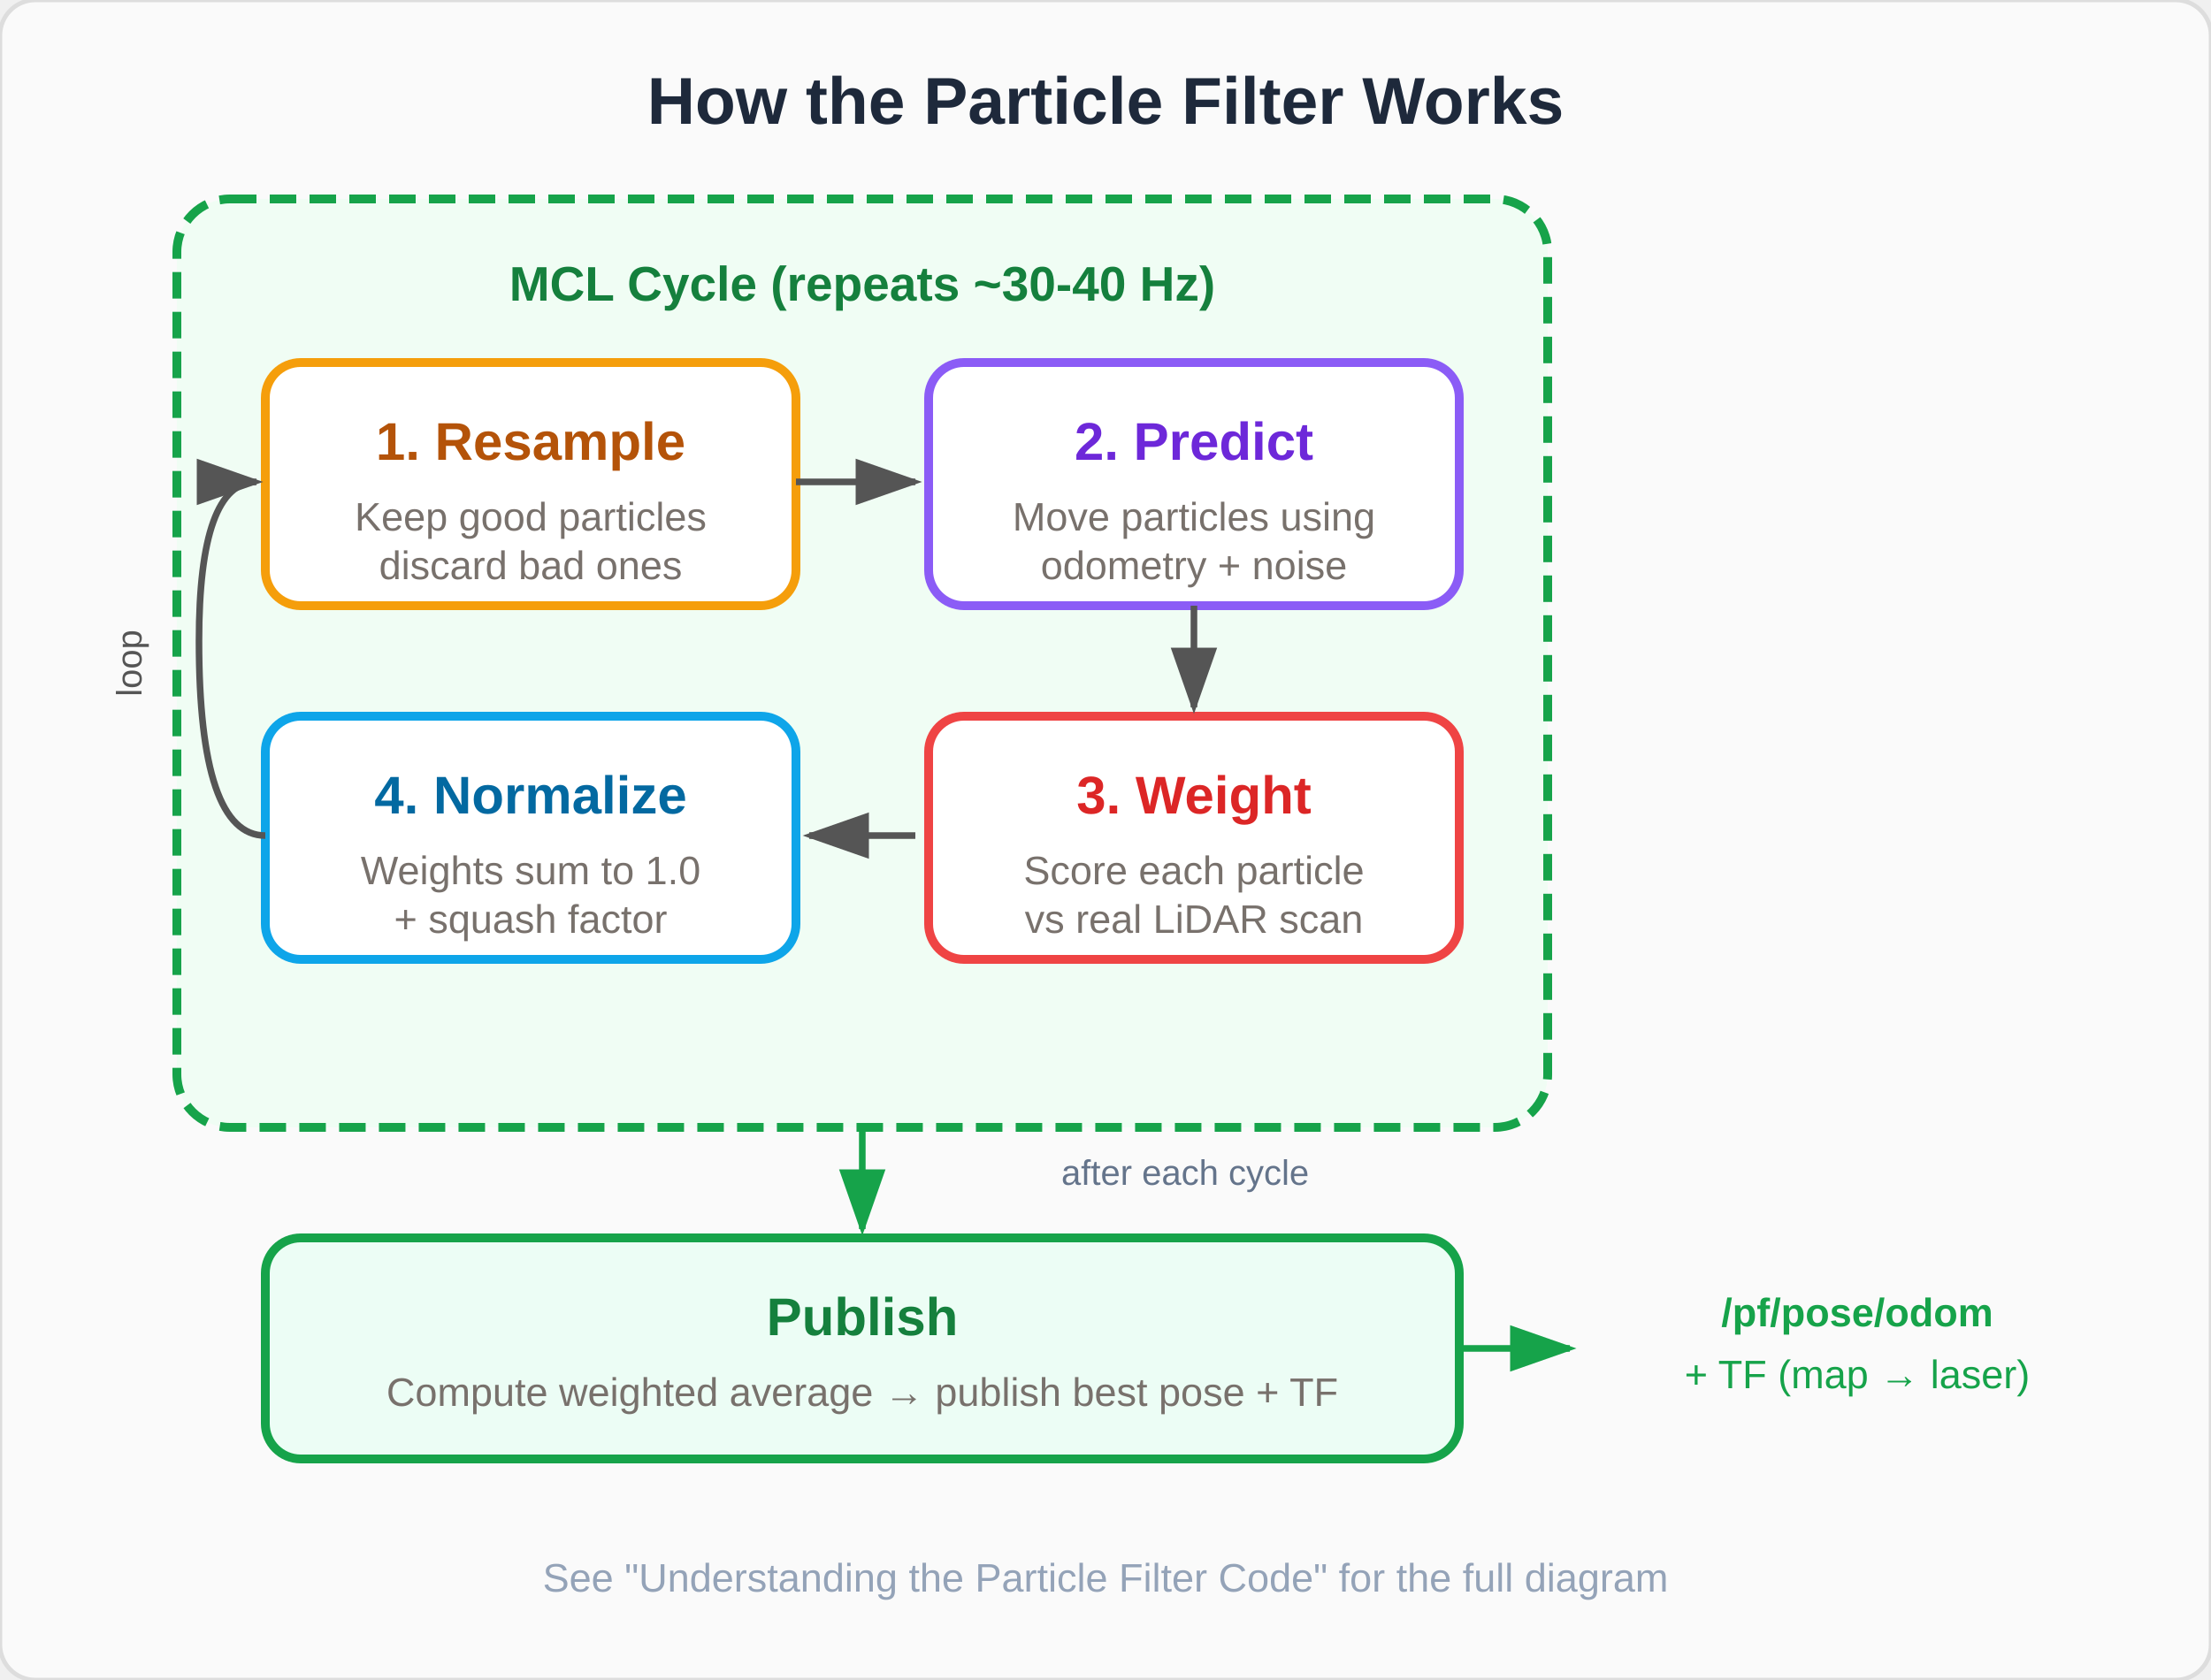
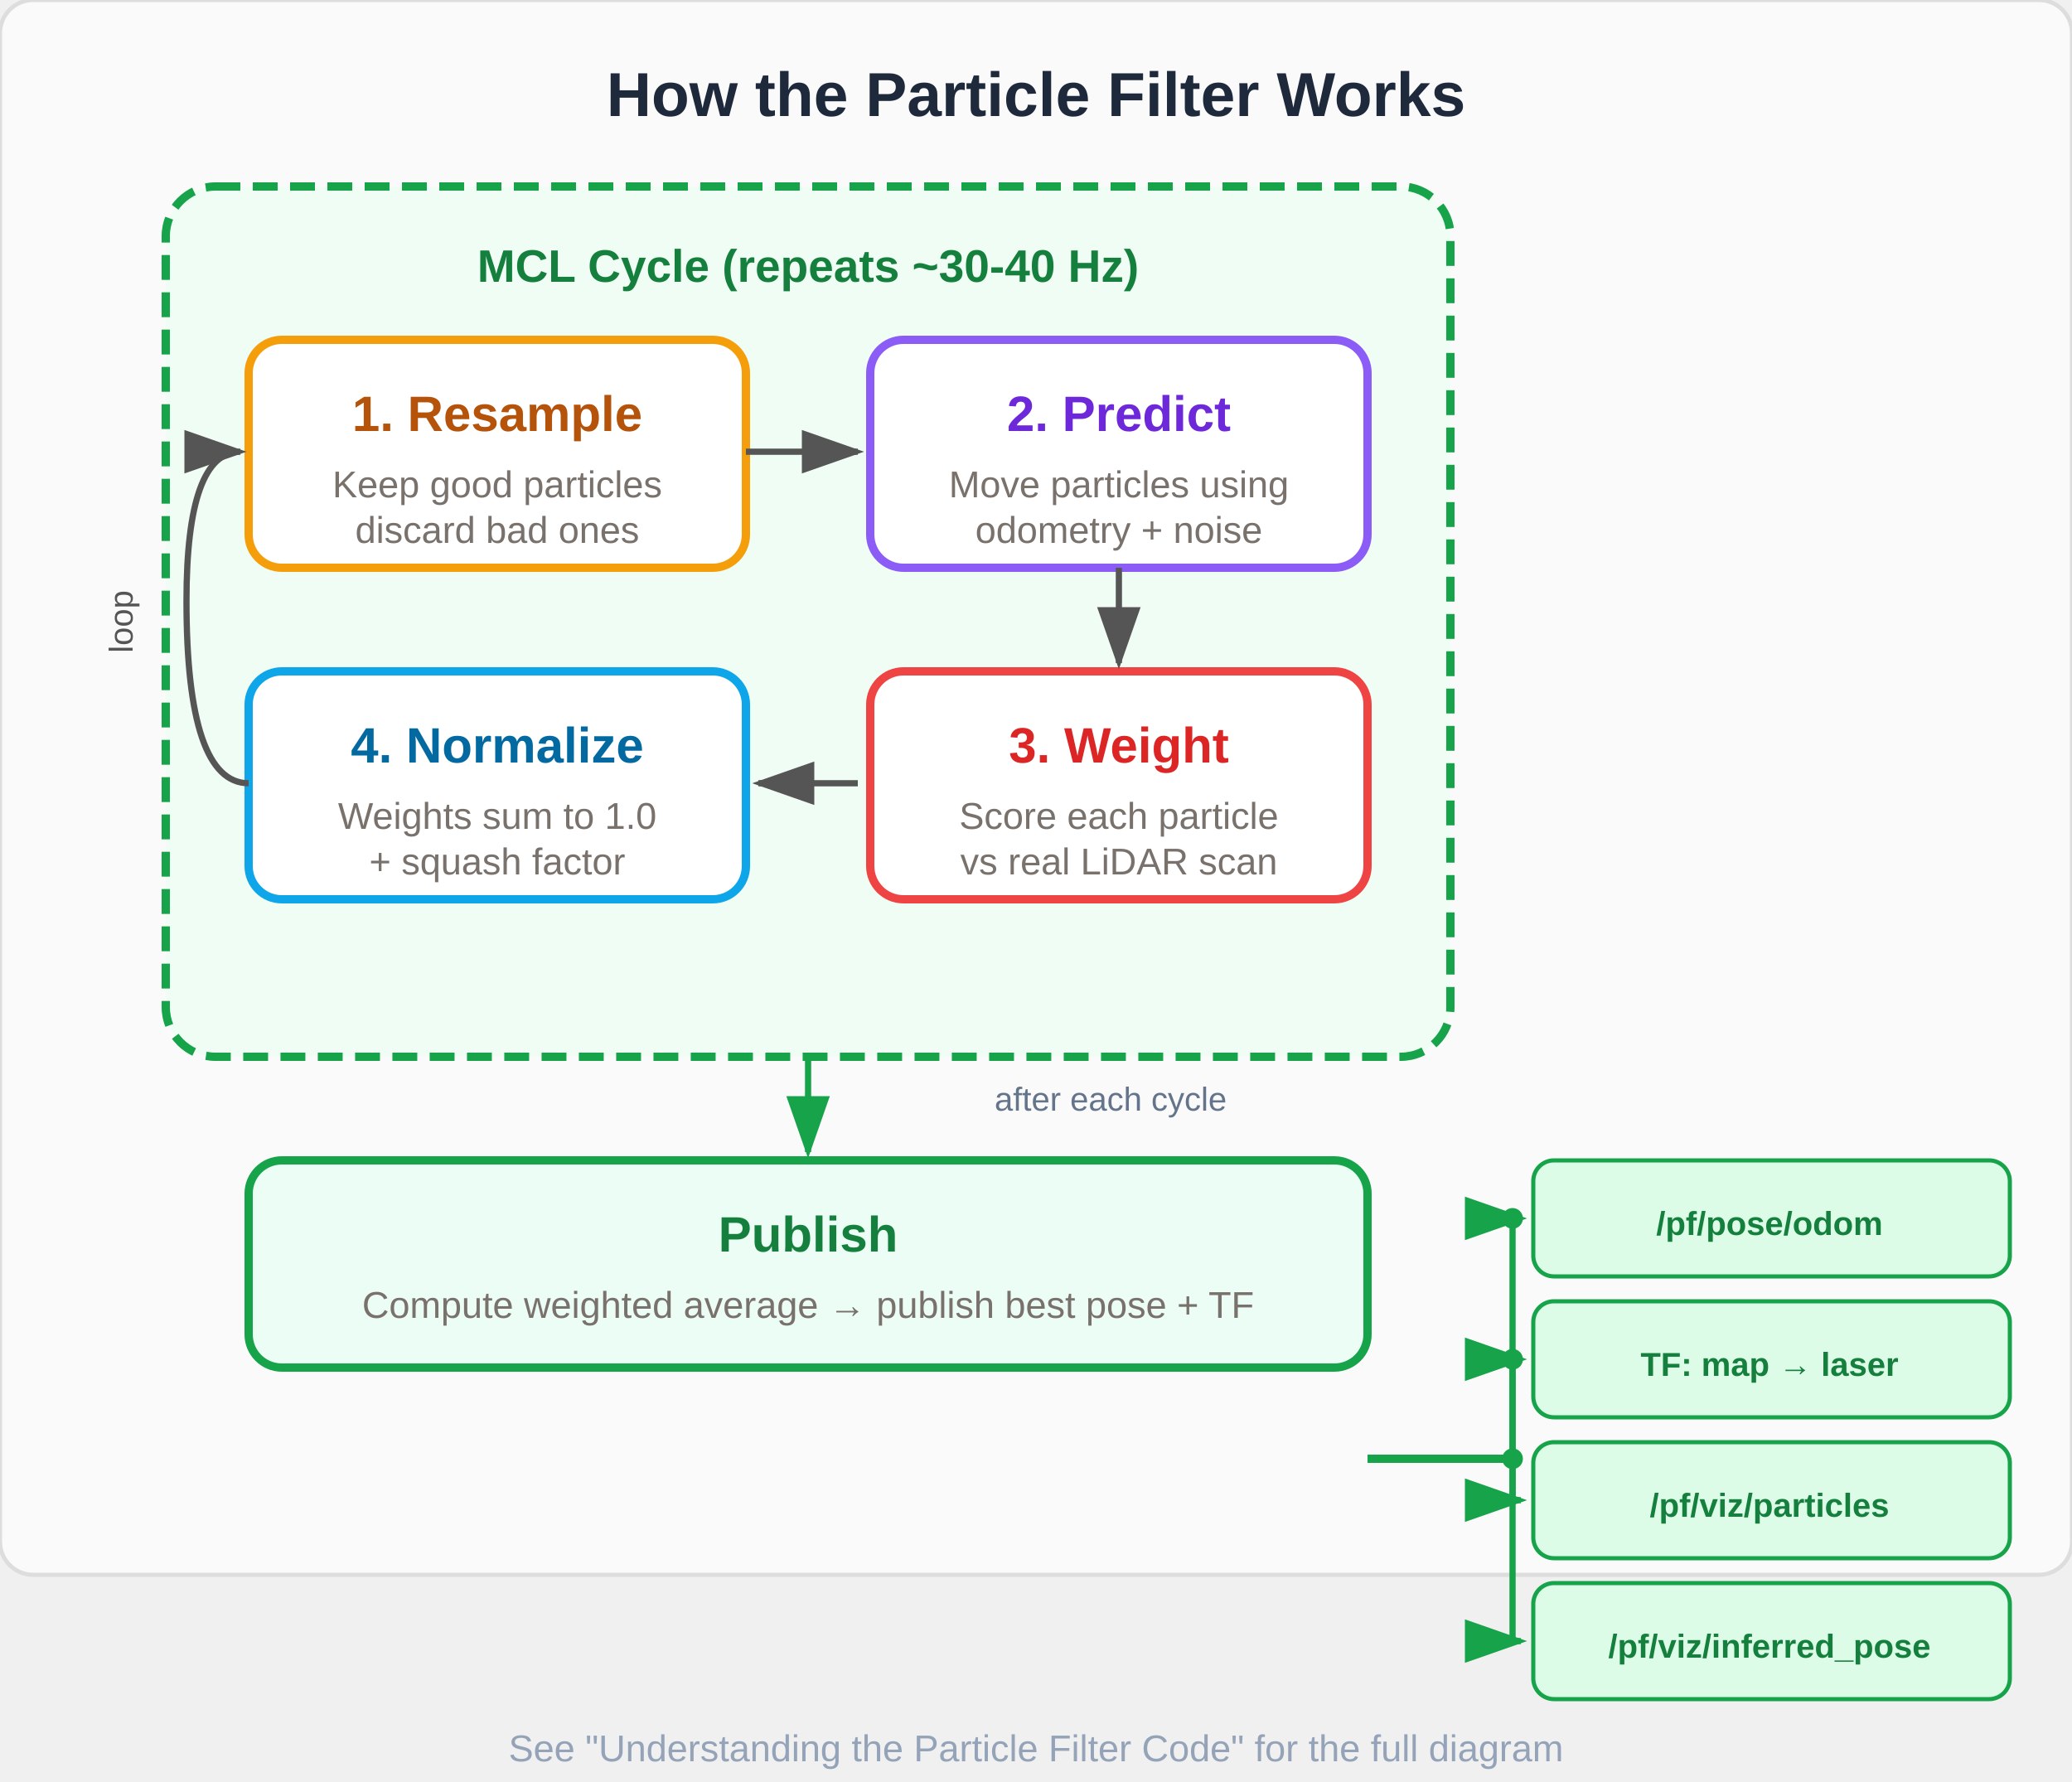
- <svg xmlns="http://www.w3.org/2000/svg" viewBox="0 0 500 380" font-family="Arial, Helvetica, sans-serif">
+ <svg xmlns="http://www.w3.org/2000/svg" viewBox="0 0 500 430" font-family="Arial, Helvetica, sans-serif">
  <defs>
    <marker id="arrow" markerWidth="10" markerHeight="7" refX="9" refY="3.5" orient="auto">
      <polygon points="0 0, 10 3.5, 0 7" fill="#555" />
    </marker>
    <marker id="arrow-green" markerWidth="10" markerHeight="7" refX="9" refY="3.5" orient="auto">
      <polygon points="0 0, 10 3.5, 0 7" fill="#16a34a" />
    </marker>
  </defs>
  <rect width="500" height="380" rx="8" fill="#fafafa" stroke="#ddd" stroke-width="1" />
  <text x="250" y="28" text-anchor="middle" font-size="15" font-weight="bold" fill="#1e293b">How the Particle Filter Works</text>
  <rect x="40" y="45" width="310" height="210" rx="12" fill="#f0fdf4" stroke="#16a34a" stroke-width="2" stroke-dasharray="6,3" />
  <text x="195" y="68" text-anchor="middle" font-size="11" font-weight="bold" fill="#15803d">MCL Cycle (repeats ~30-40 Hz)</text>
  <rect x="60" y="82" width="120" height="55" rx="8" fill="#fff" stroke="#f59e0b" stroke-width="2" />
  <text x="120" y="104" text-anchor="middle" font-size="12" font-weight="bold" fill="#b45309">1. Resample</text>
  <text x="120" y="120" text-anchor="middle" font-size="9" fill="#78716c">Keep good particles</text>
  <text x="120" y="131" text-anchor="middle" font-size="9" fill="#78716c">discard bad ones</text>
  <rect x="210" y="82" width="120" height="55" rx="8" fill="#fff" stroke="#8b5cf6" stroke-width="2" />
  <text x="270" y="104" text-anchor="middle" font-size="12" font-weight="bold" fill="#6d28d9">2. Predict</text>
  <text x="270" y="120" text-anchor="middle" font-size="9" fill="#78716c">Move particles using</text>
  <text x="270" y="131" text-anchor="middle" font-size="9" fill="#78716c">odometry + noise</text>
  <line x1="180" y1="109" x2="207" y2="109" stroke="#555" stroke-width="1.5" marker-end="url(#arrow)" />
  <rect x="210" y="162" width="120" height="55" rx="8" fill="#fff" stroke="#ef4444" stroke-width="2" />
  <text x="270" y="184" text-anchor="middle" font-size="12" font-weight="bold" fill="#dc2626">3. Weight</text>
  <text x="270" y="200" text-anchor="middle" font-size="9" fill="#78716c">Score each particle</text>
  <text x="270" y="211" text-anchor="middle" font-size="9" fill="#78716c">vs real LiDAR scan</text>
  <line x1="270" y1="137" x2="270" y2="160" stroke="#555" stroke-width="1.5" marker-end="url(#arrow)" />
  <rect x="60" y="162" width="120" height="55" rx="8" fill="#fff" stroke="#0ea5e9" stroke-width="2" />
  <text x="120" y="184" text-anchor="middle" font-size="12" font-weight="bold" fill="#0369a1">4. Normalize</text>
  <text x="120" y="200" text-anchor="middle" font-size="9" fill="#78716c">Weights sum to 1.0</text>
  <text x="120" y="211" text-anchor="middle" font-size="9" fill="#78716c">+ squash factor</text>
  <line x1="207" y1="189" x2="183" y2="189" stroke="#555" stroke-width="1.5" marker-end="url(#arrow)" />
  <path d="M 60,189 Q 45,189 45,145 Q 45,109 58,109" fill="none" stroke="#555" stroke-width="1.5" marker-end="url(#arrow)" />
  <text x="32" y="150" text-anchor="middle" font-size="8" fill="#555" transform="rotate(-90,32,150)">loop</text>
  <rect x="60" y="280" width="270" height="50" rx="8" fill="#ecfdf5" stroke="#16a34a" stroke-width="2" />
  <text x="195" y="302" text-anchor="middle" font-size="12" font-weight="bold" fill="#15803d">Publish</text>
  <text x="195" y="318" text-anchor="middle" font-size="9" fill="#78716c">Compute weighted average → publish best pose + TF</text>
  <line x1="195" y1="255" x2="195" y2="278" stroke="#16a34a" stroke-width="1.5" marker-end="url(#arrow-green)" />
  <text x="240" y="268" font-size="8" fill="#64748b">after each cycle</text>
-   <path d="M 330,305 L 355,305" fill="none" stroke="#16a34a" stroke-width="1.5" marker-end="url(#arrow-green)" />
-   <text x="420" y="300" text-anchor="middle" font-size="9" fill="#16a34a" font-weight="bold">/pf/pose/odom</text>
-   <text x="420" y="314" text-anchor="middle" font-size="9" fill="#16a34a">+ TF (map → laser)</text>
-   <text x="250" y="360" text-anchor="middle" font-size="9" fill="#94a3b8">See "Understanding the Particle Filter Code" for the full diagram</text>
+   <path d="M 330,352 L 365,352" fill="none" stroke="#16a34a" stroke-width="2" />
+   <rect x="370" y="280" width="115" height="28" rx="5" fill="#dcfce7" stroke="#16a34a" stroke-width="1" />
+   <text x="427" y="298" text-anchor="middle" font-size="8" font-weight="bold" fill="#15803d">/pf/pose/odom</text>
+   <rect x="370" y="314" width="115" height="28" rx="5" fill="#dcfce7" stroke="#16a34a" stroke-width="1" />
+   <text x="427" y="332" text-anchor="middle" font-size="8" font-weight="bold" fill="#15803d">TF: map → laser</text>
+   <rect x="370" y="348" width="115" height="28" rx="5" fill="#dcfce7" stroke="#16a34a" stroke-width="1" />
+   <text x="427" y="366" text-anchor="middle" font-size="8" font-weight="bold" fill="#15803d">/pf/viz/particles</text>
+   <rect x="370" y="382" width="115" height="28" rx="5" fill="#dcfce7" stroke="#16a34a" stroke-width="1" />
+   <text x="427" y="400" text-anchor="middle" font-size="8" font-weight="bold" fill="#15803d">/pf/viz/inferred_pose</text>
+   <path d="M 365,352 L 365,294 L 367,294" fill="none" stroke="#16a34a" stroke-width="1.5" marker-end="url(#arrow-green)" />
+   <path d="M 365,352 L 365,328 L 367,328" fill="none" stroke="#16a34a" stroke-width="1.5" marker-end="url(#arrow-green)" />
+   <path d="M 365,352 L 365,362 L 367,362" fill="none" stroke="#16a34a" stroke-width="1.5" marker-end="url(#arrow-green)" />
+   <path d="M 365,352 L 365,396 L 367,396" fill="none" stroke="#16a34a" stroke-width="1.5" marker-end="url(#arrow-green)" />
+   <circle cx="365" cy="352" r="2.5" fill="#16a34a" />
+   <circle cx="365" cy="328" r="2.5" fill="#16a34a" />
+   <circle cx="365" cy="294" r="2.5" fill="#16a34a" />
+   <text x="250" y="425" text-anchor="middle" font-size="9" fill="#94a3b8">See "Understanding the Particle Filter Code" for the full diagram</text>
</svg>
